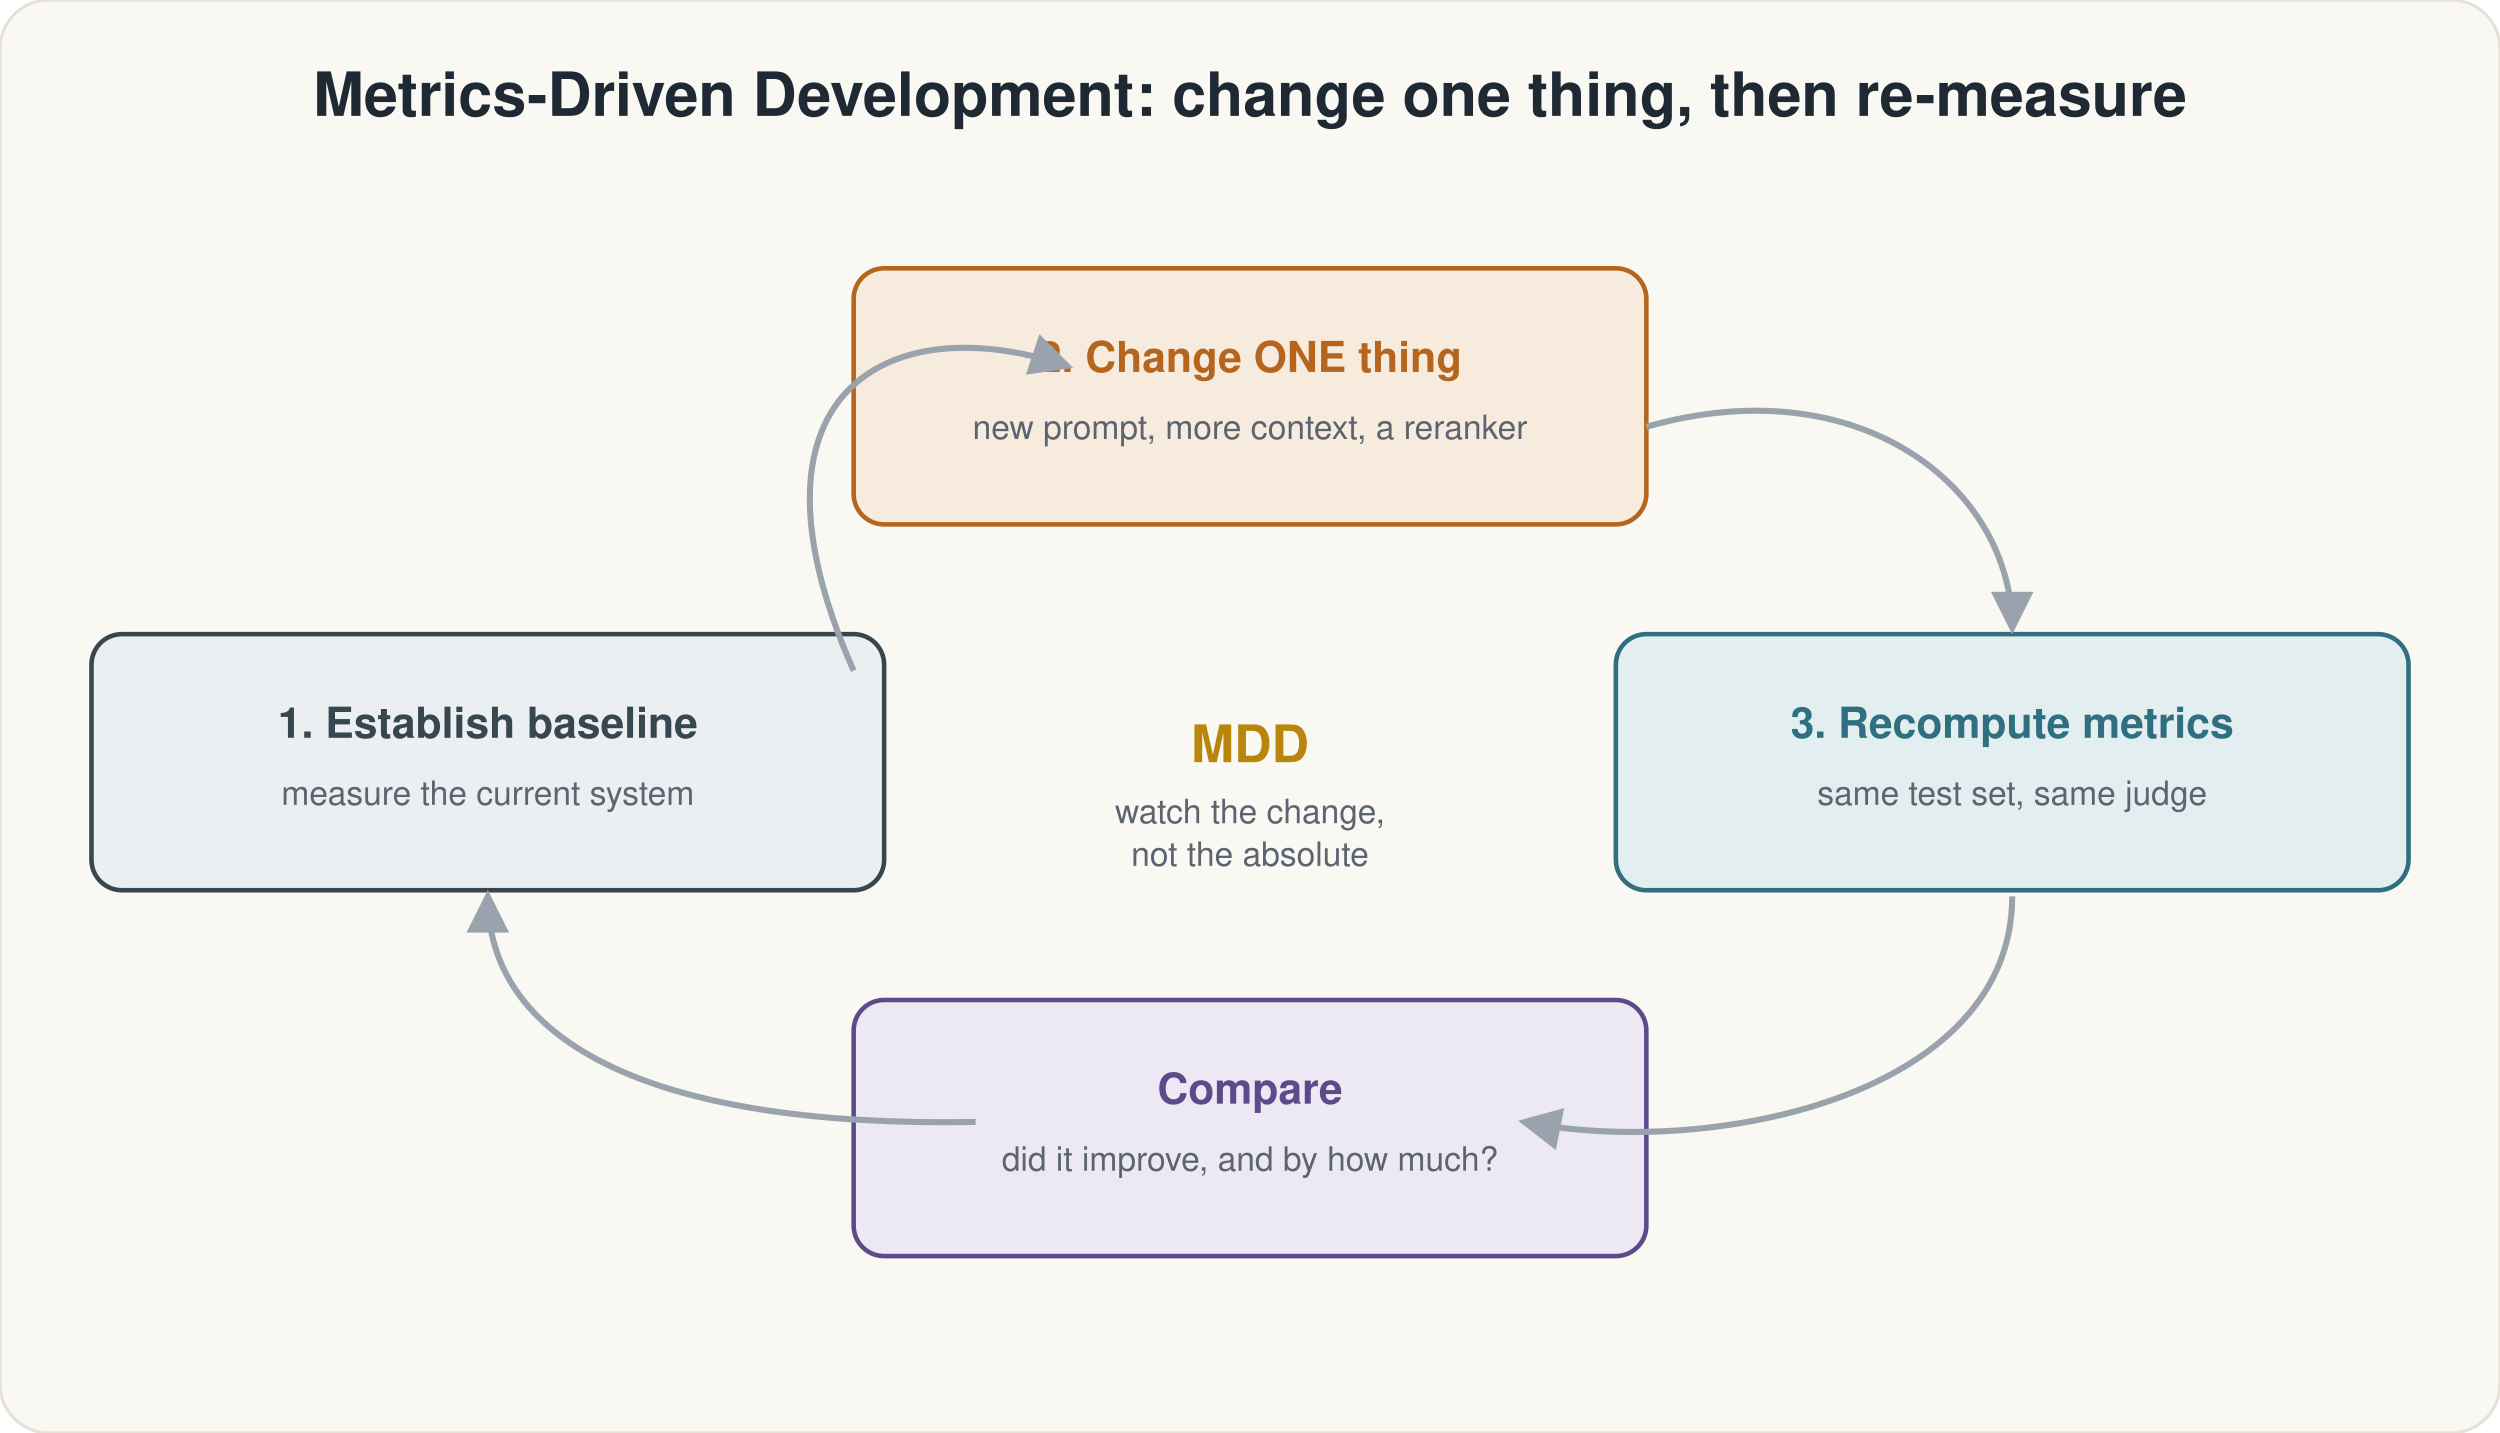
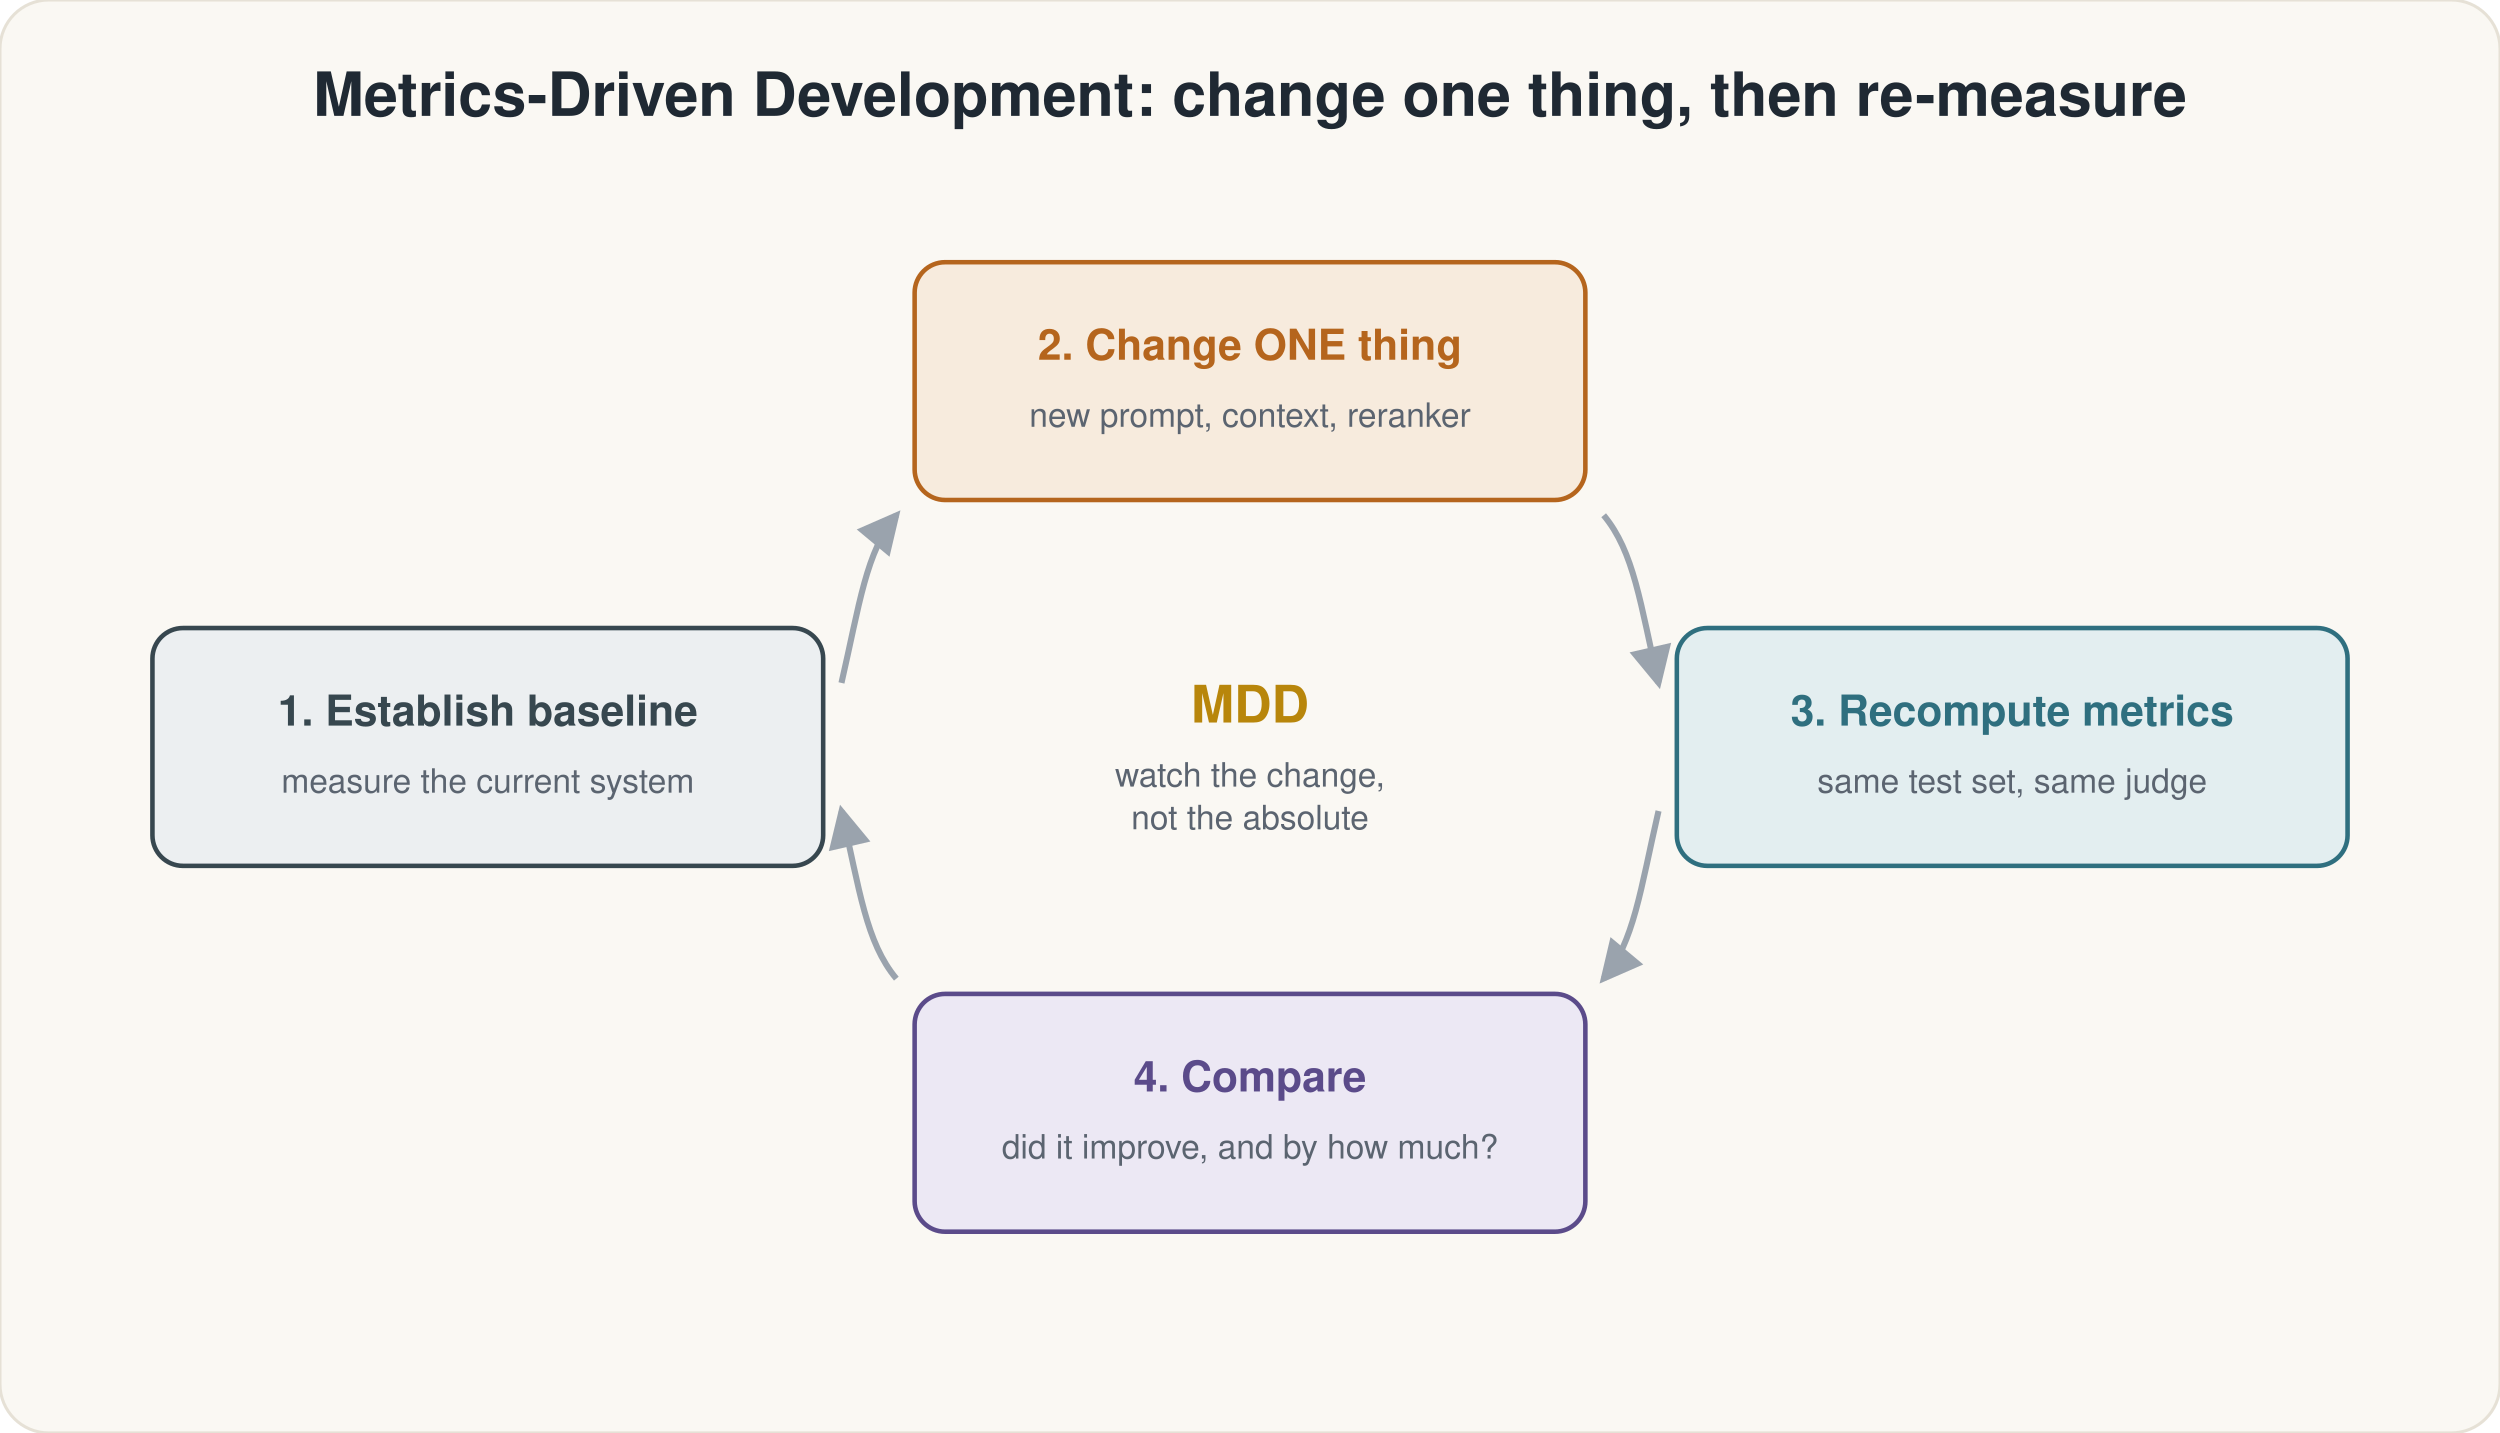
<svg xmlns="http://www.w3.org/2000/svg" viewBox="0 0 820 470" font-family="Helvetica,Arial,sans-serif">
  <defs>
    <marker id="arr" viewBox="0 0 10 10" refX="8.5" refY="5" markerWidth="7" markerHeight="7" orient="auto-start-reverse">
      <path d="M0,0 L10,5 L0,10 z" fill="#9aa3ad" />
    </marker>
  </defs>
  <rect x="0" y="0" width="820" height="470" rx="16" fill="#faf8f3" stroke="#e6e1d6" stroke-width="1" />
-   <text x="410.0" y="38" font-family="Helvetica,Arial,sans-serif" font-size="20" fill="#1f2933" text-anchor="middle" font-weight="bold">Metrics-Driven Development: change one thing, then re-measure</text>
-   <rect x="30" y="208" width="260" height="84" rx="10" fill="#eceff1" stroke="#37474f" stroke-width="1.5" />
-   <text x="160" y="242" font-family="Helvetica,Arial,sans-serif" font-size="14" fill="#37474f" text-anchor="middle" font-weight="bold">1. Establish baseline</text>
-   <text x="160" y="264" font-family="Helvetica,Arial,sans-serif" font-size="11" fill="#5b6470" text-anchor="middle" font-weight="normal">measure the current system</text>
-   <rect x="280" y="88" width="260" height="84" rx="10" fill="#f7ebdd" stroke="#b5651d" stroke-width="1.5" />
-   <text x="410" y="122" font-family="Helvetica,Arial,sans-serif" font-size="14" fill="#b5651d" text-anchor="middle" font-weight="bold">2. Change ONE thing</text>
-   <text x="410" y="144" font-family="Helvetica,Arial,sans-serif" font-size="11" fill="#5b6470" text-anchor="middle" font-weight="normal">new prompt, more context, a reranker</text>
-   <rect x="530" y="208" width="260" height="84" rx="10" fill="#e3eef0" stroke="#2f6f7f" stroke-width="1.5" />
-   <text x="660" y="242" font-family="Helvetica,Arial,sans-serif" font-size="14" fill="#2f6f7f" text-anchor="middle" font-weight="bold">3. Recompute metrics</text>
-   <text x="660" y="264" font-family="Helvetica,Arial,sans-serif" font-size="11" fill="#5b6470" text-anchor="middle" font-weight="normal">same test set, same judge</text>
-   <rect x="280" y="328" width="260" height="84" rx="10" fill="#ece8f4" stroke="#5b4b8a" stroke-width="1.5" />
-   <text x="410" y="362" font-family="Helvetica,Arial,sans-serif" font-size="14" fill="#5b4b8a" text-anchor="middle" font-weight="bold">Compare</text>
-   <text x="410" y="384" font-family="Helvetica,Arial,sans-serif" font-size="11" fill="#5b6470" text-anchor="middle" font-weight="normal">did it improve, and by how much?</text>
-   <path d="M 280 220 C 240 130, 290 100, 350 120" fill="none" stroke="#9aa3ad" stroke-width="2" marker-end="url(#arr)" />
-   <path d="M 540 140 C 610 120, 660 160, 660 206" fill="none" stroke="#9aa3ad" stroke-width="2" marker-end="url(#arr)" />
-   <path d="M 660 294 C 660 360, 560 380, 500 368" fill="none" stroke="#9aa3ad" stroke-width="2" marker-end="url(#arr)" />
-   <path d="M 320 368 C 210 370, 160 340, 160 294" fill="none" stroke="#9aa3ad" stroke-width="2" marker-end="url(#arr)" />
-   <text x="410" y="250" font-family="Helvetica,Arial,sans-serif" font-size="17" fill="#b8860b" text-anchor="middle" font-weight="bold">MDD</text>
-   <text x="410" y="270" font-family="Helvetica,Arial,sans-serif" font-size="11" fill="#5b6470" text-anchor="middle" font-weight="normal">watch the change,</text>
-   <text x="410" y="284" font-family="Helvetica,Arial,sans-serif" font-size="11" fill="#5b6470" text-anchor="middle" font-weight="normal">not the absolute</text>
+   <text x="410" y="38" font-size="20" fill="#1f2933" text-anchor="middle" font-weight="bold">Metrics-Driven Development: change one thing, then re-measure</text>
+   <rect x="50" y="206" width="220" height="78" rx="10" fill="#eceff1" stroke="#37474f" stroke-width="1.5" />
+   <text x="160" y="238" font-size="14" fill="#37474f" text-anchor="middle" font-weight="bold">1. Establish baseline</text>
+   <text x="160" y="260" font-size="11" fill="#5b6470" text-anchor="middle">measure the current system</text>
+   <rect x="300" y="86" width="220" height="78" rx="10" fill="#f7ebdd" stroke="#b5651d" stroke-width="1.5" />
+   <text x="410" y="118" font-size="14" fill="#b5651d" text-anchor="middle" font-weight="bold">2. Change ONE thing</text>
+   <text x="410" y="140" font-size="11" fill="#5b6470" text-anchor="middle">new prompt, context, reranker</text>
+   <rect x="550" y="206" width="220" height="78" rx="10" fill="#e3eef0" stroke="#2f6f7f" stroke-width="1.5" />
+   <text x="660" y="238" font-size="14" fill="#2f6f7f" text-anchor="middle" font-weight="bold">3. Recompute metrics</text>
+   <text x="660" y="260" font-size="11" fill="#5b6470" text-anchor="middle">same test set, same judge</text>
+   <rect x="300" y="326" width="220" height="78" rx="10" fill="#ece8f4" stroke="#5b4b8a" stroke-width="1.5" />
+   <text x="410" y="358" font-size="14" fill="#5b4b8a" text-anchor="middle" font-weight="bold">4. Compare</text>
+   <text x="410" y="380" font-size="11" fill="#5b6470" text-anchor="middle">did it improve, and by how much?</text>
+   <path d="M276 224 C282 198, 284 181, 294 169" fill="none" stroke="#9aa3ad" stroke-width="2" marker-end="url(#arr)" />
+   <path d="M526 169 C536 181, 538 198, 544 224" fill="none" stroke="#9aa3ad" stroke-width="2" marker-end="url(#arr)" />
+   <path d="M544 266 C538 292, 536 309, 526 321" fill="none" stroke="#9aa3ad" stroke-width="2" marker-end="url(#arr)" />
+   <path d="M294 321 C284 309, 282 292, 276 266" fill="none" stroke="#9aa3ad" stroke-width="2" marker-end="url(#arr)" />
+   <text x="410" y="237" font-size="17" fill="#b8860b" text-anchor="middle" font-weight="bold">MDD</text>
+   <text x="410" y="258" font-size="11" fill="#5b6470" text-anchor="middle">watch the change,</text>
+   <text x="410" y="272" font-size="11" fill="#5b6470" text-anchor="middle">not the absolute</text>
</svg>
